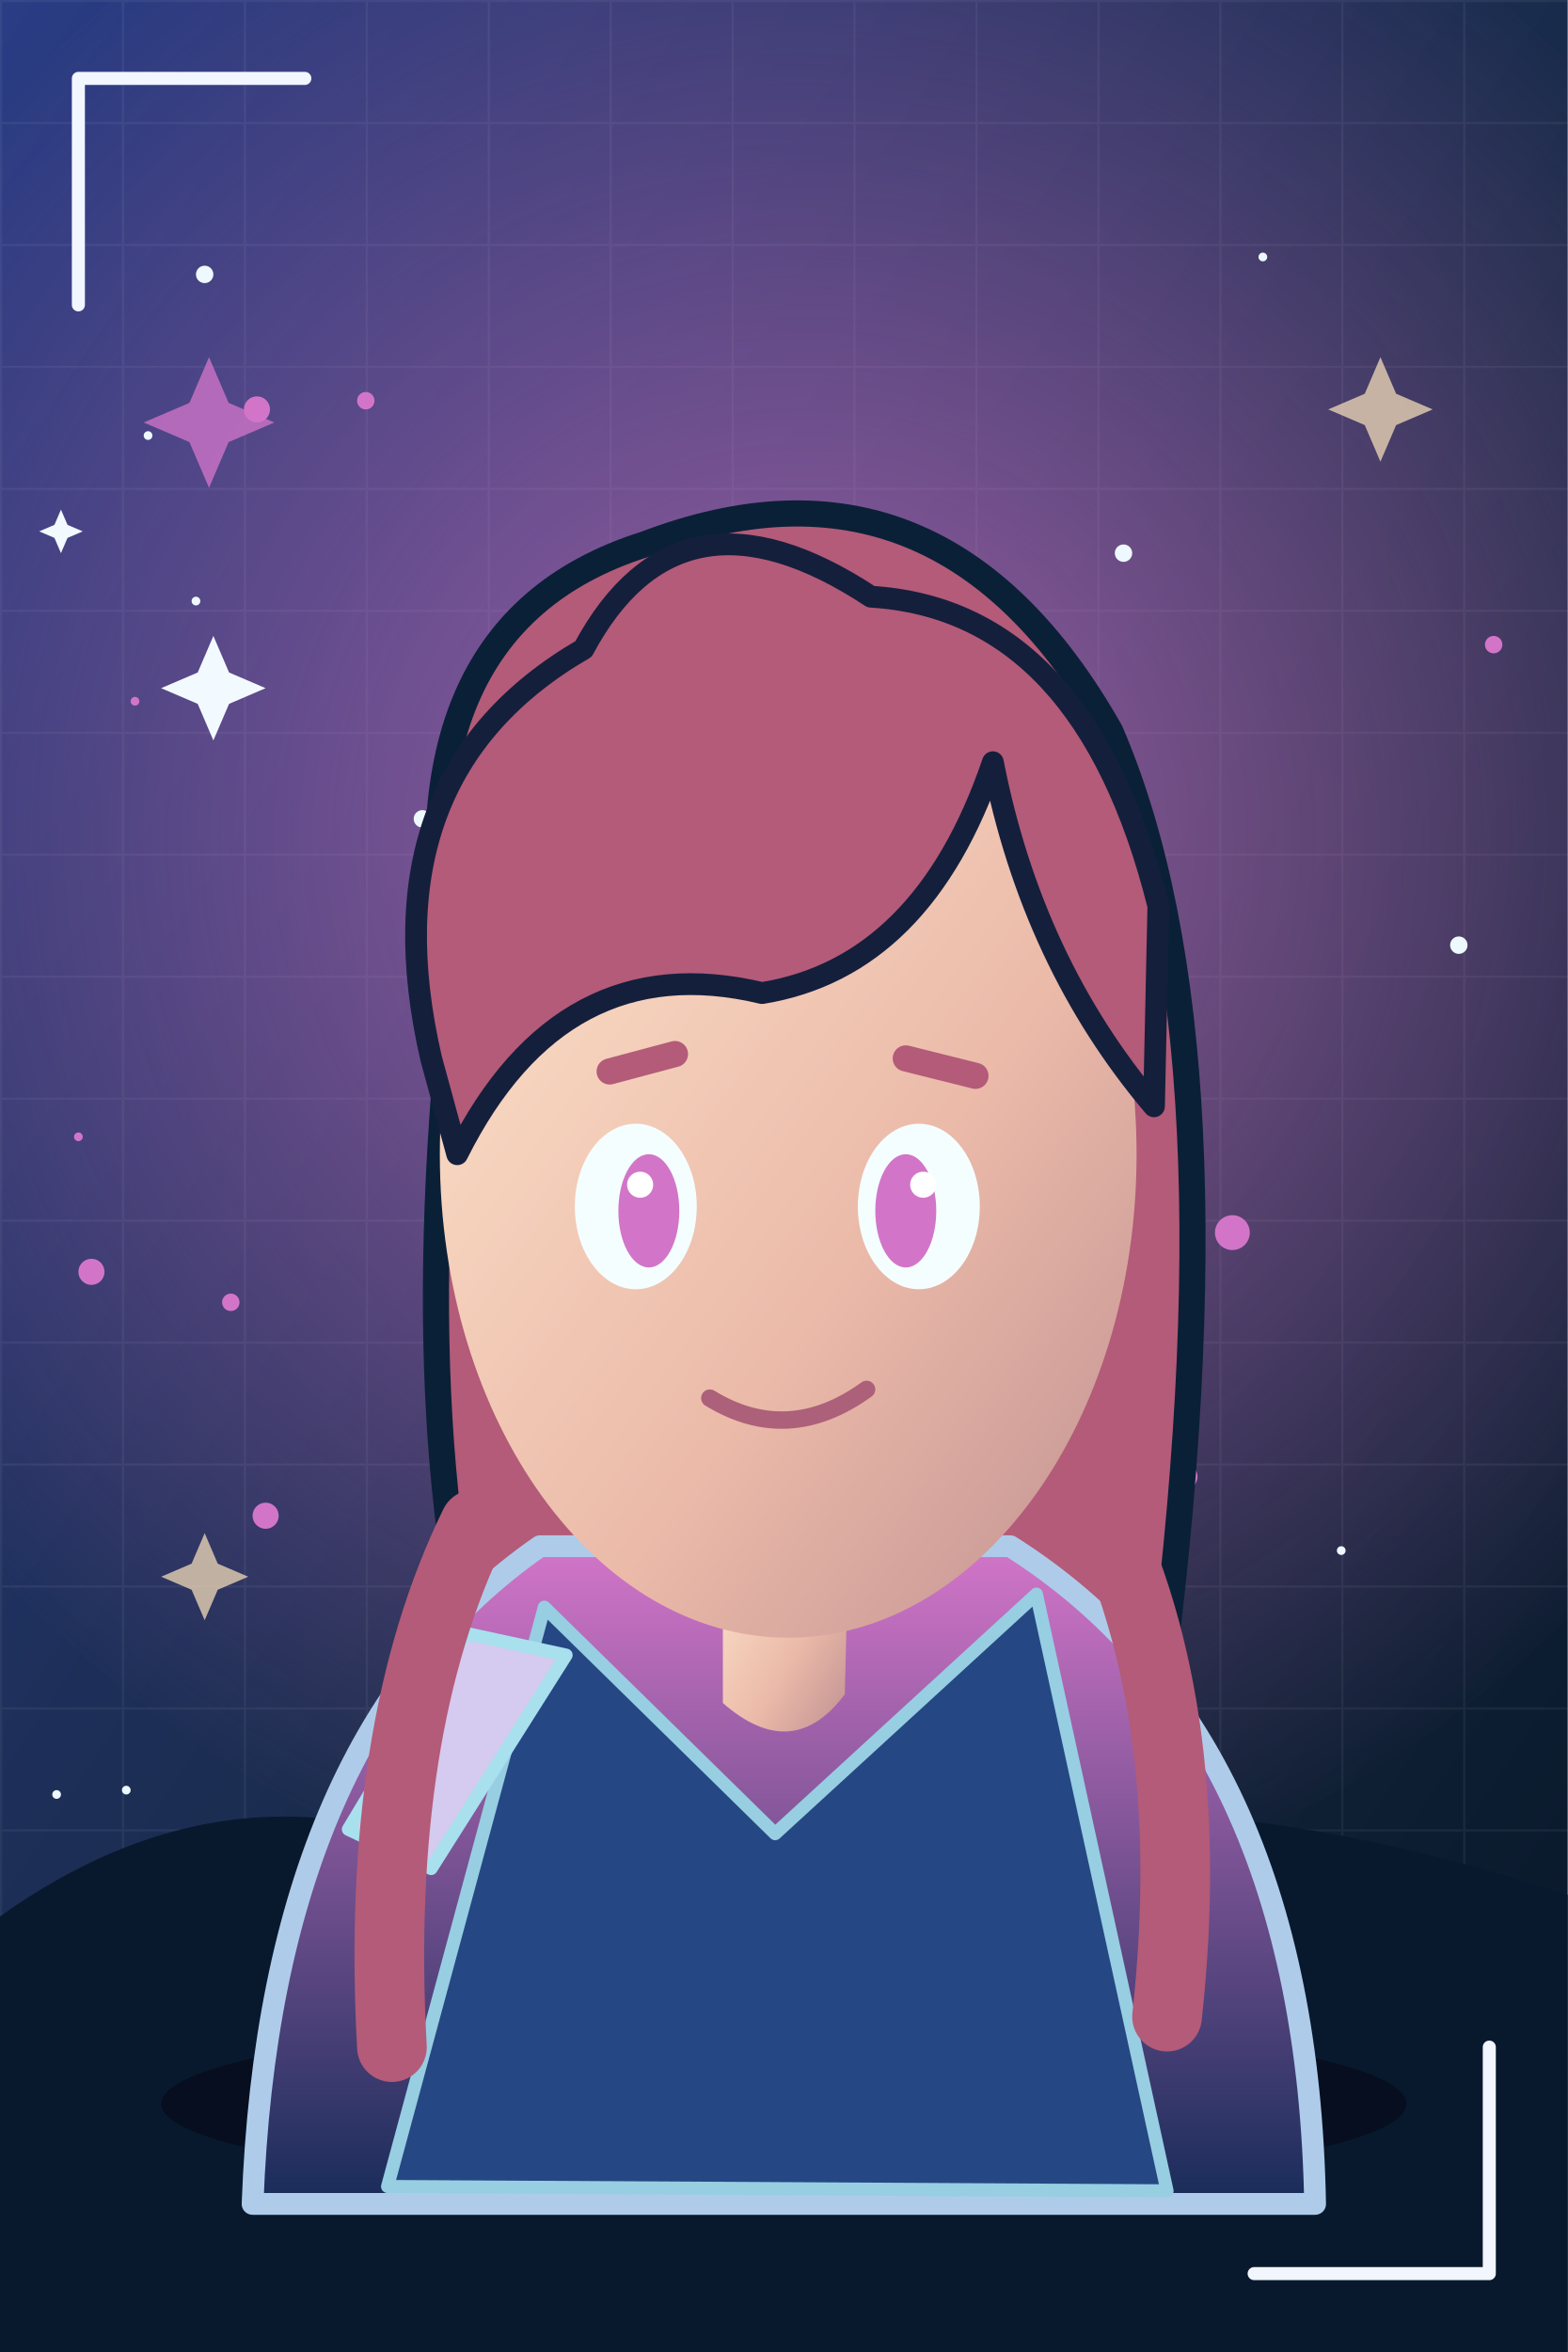
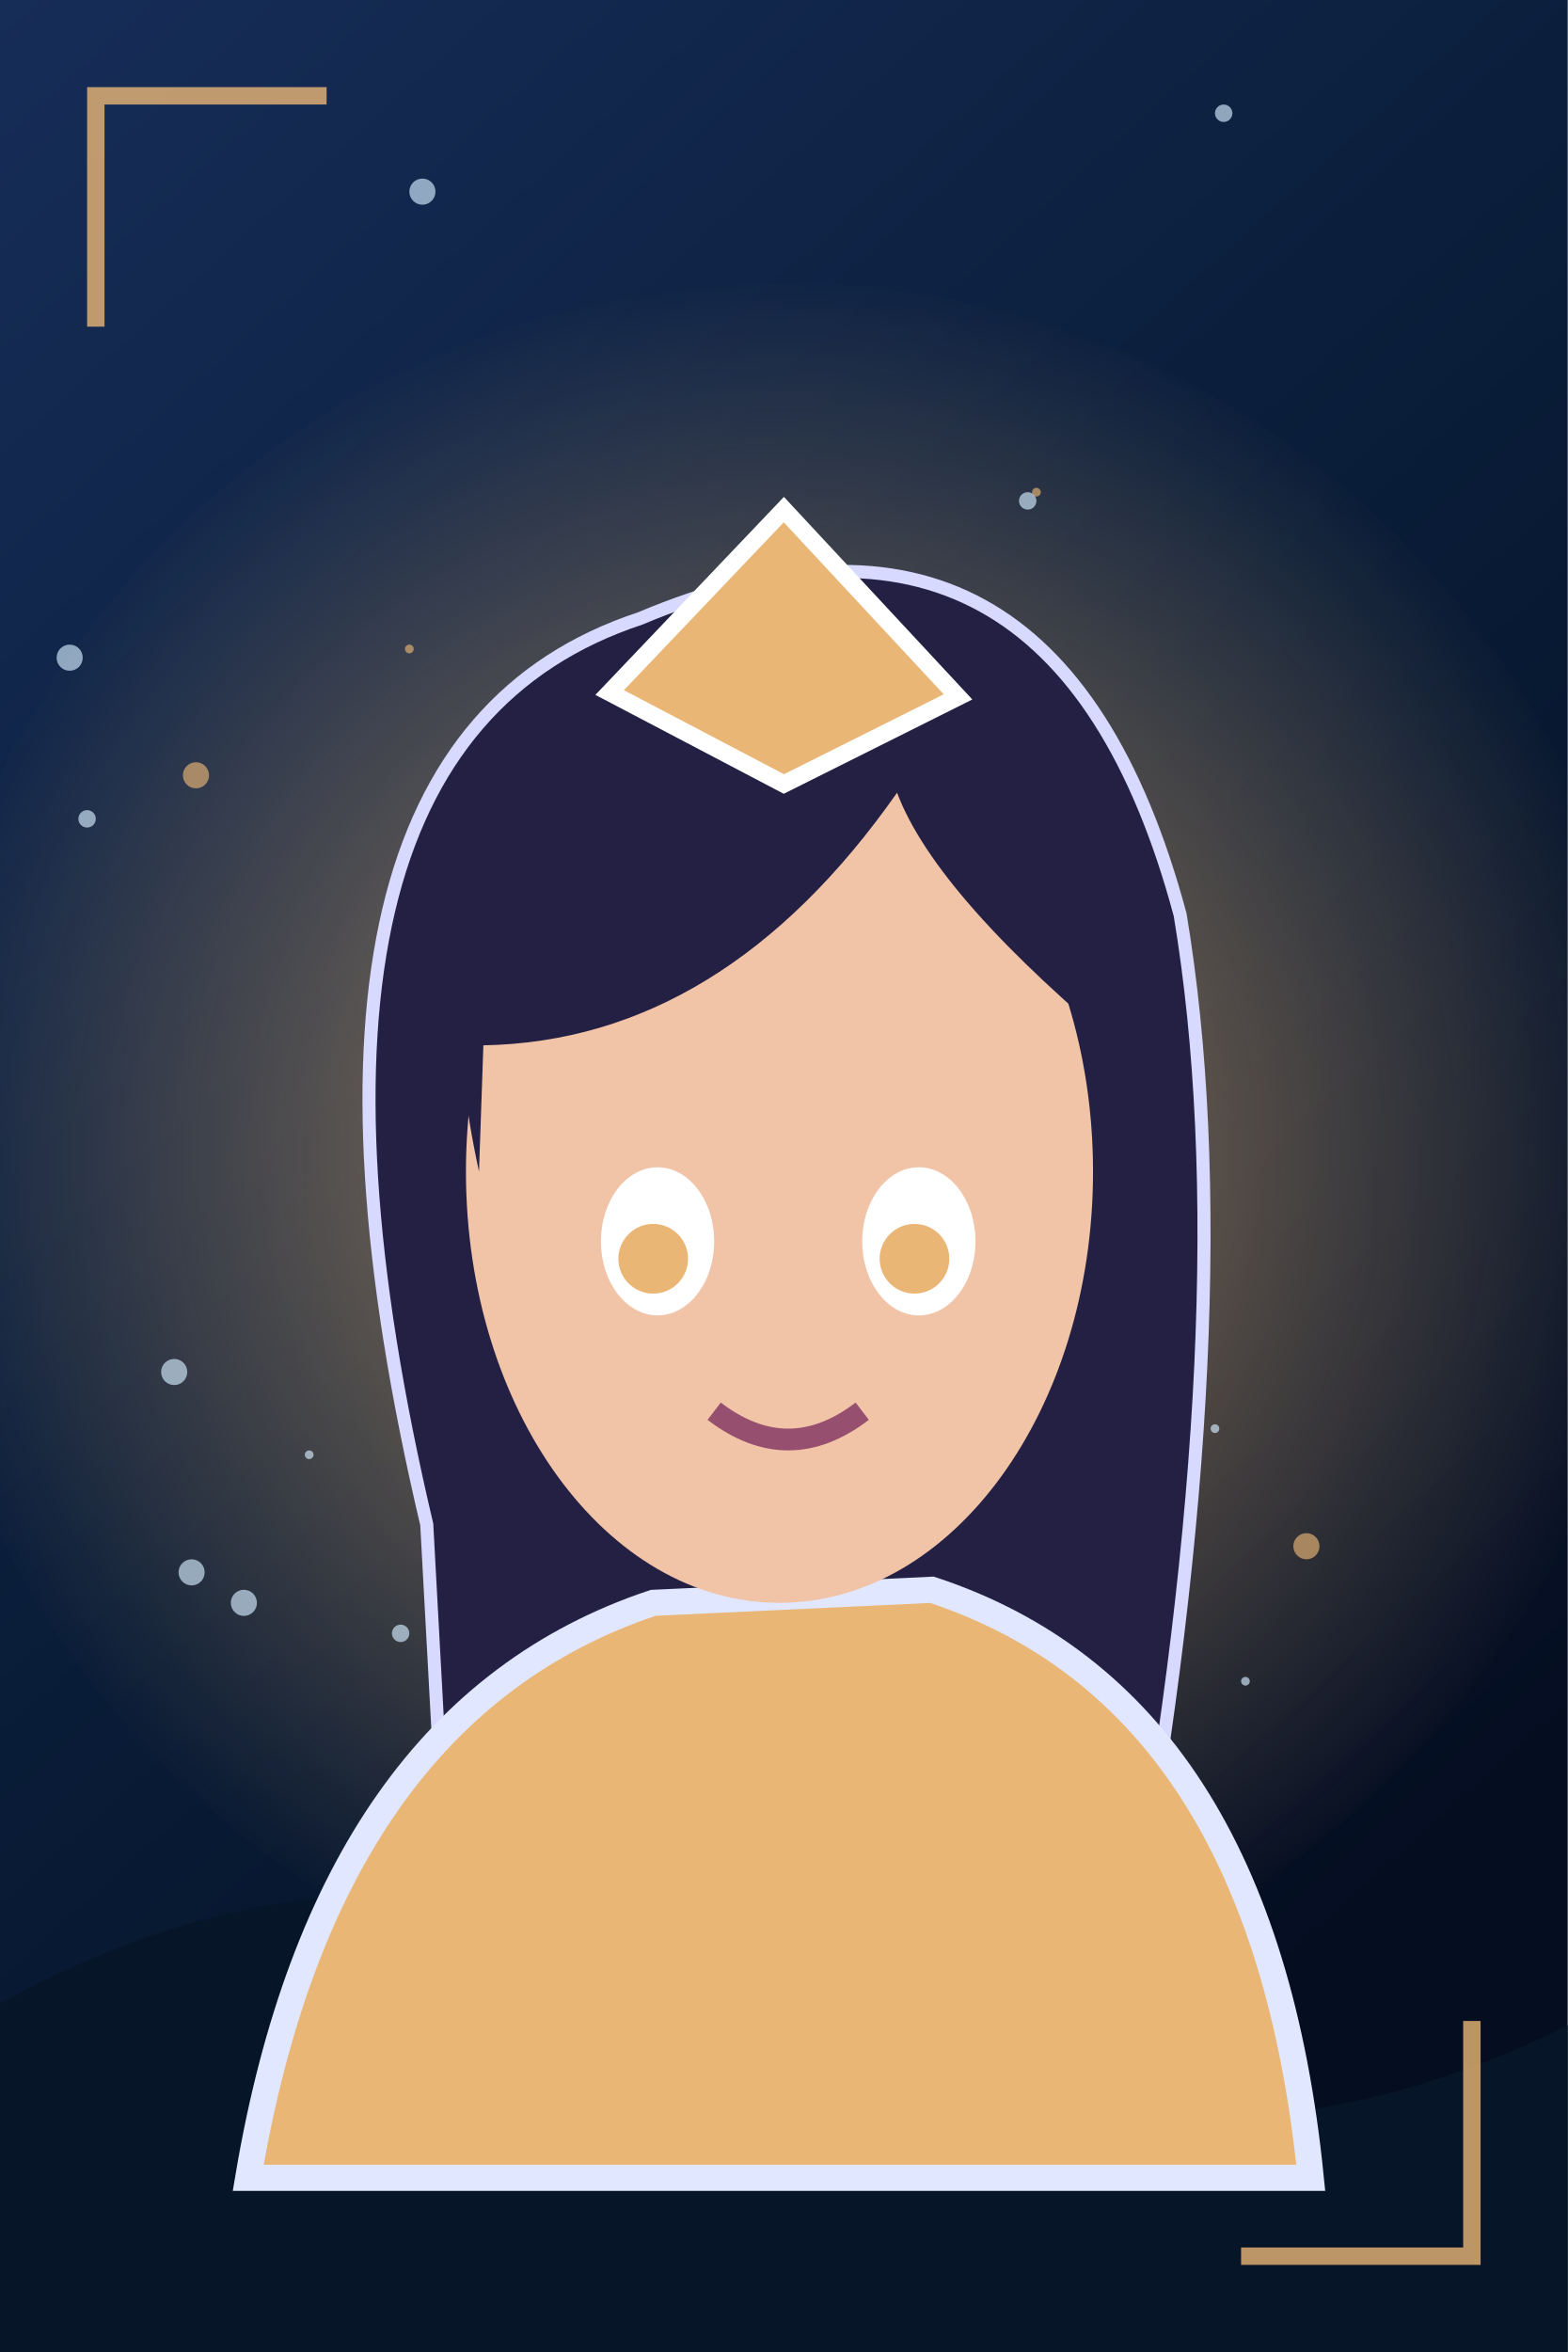
<svg xmlns="http://www.w3.org/2000/svg" width="360" height="540" viewBox="0 0 360 540" role="img" aria-label="Serena Nachthafen">
  <defs>
-     <linearGradient id="sky" x2="1" y2="1">
-       <stop stop-color="#2a3c84" />
-       <stop offset=".57" stop-color="#172944" />
-       <stop offset="1" stop-color="#071626" />
+     <linearGradient id="night" x2=".6" y2="1">
+       <stop stop-color="#162d58" />
+       <stop offset=".55" stop-color="#091c37" />
+       <stop offset="1" stop-color="#050d20" />
    </linearGradient>
-     <radialGradient id="glow">
-       <stop stop-color="#d275c8" stop-opacity=".72" />
-       <stop offset="1" stop-color="#d275c8" stop-opacity="0" />
+     <radialGradient id="h">
+       <stop stop-color="#eab676" stop-opacity=".68" />
+       <stop offset="1" stop-color="#eab676" stop-opacity="0" />
    </radialGradient>
-     <linearGradient id="skin" x2="1" y2="1">
-       <stop stop-color="#ffe8cf" />
-       <stop offset=".6" stop-color="#ebbaa9" />
-       <stop offset="1" stop-color="#bf8f91" />
-     </linearGradient>
-     <linearGradient id="metal" x2="1" y2="1">
-       <stop stop-color="#fff7cb" />
-       <stop offset=".18" stop-color="#ebd5b5" />
-       <stop offset=".6" stop-color="#d275c8" />
-       <stop offset="1" stop-color="#394d60" />
-     </linearGradient>
-     <linearGradient id="cloth" x2="0" y2="1">
-       <stop stop-color="#d275c8" />
-       <stop offset="1" stop-color="#182c59" />
-     </linearGradient>
-     <pattern id="grid" width="28" height="28" patternUnits="userSpaceOnUse">
-       <path d="M28 0H0V28" fill="none" stroke="#ffffff" stroke-opacity=".055" />
-     </pattern>
  </defs>
-   <rect x="0" y="0" width="360" height="540" rx="0" fill="url(#sky)" stroke="none" stroke-width="0" />
-   <rect x="0" y="0" width="360" height="540" rx="0" fill="url(#grid)" stroke="none" stroke-width="0" />
-   <circle cx="185" cy="193" r="250" fill="url(#glow)" stroke="none" stroke-width="0" />
-   <circle cx="308" cy="356" r="1" fill="#edf9ff" stroke="none" stroke-width="0" />
-   <circle cx="21" cy="292" r="3" fill="#d275c8" stroke="none" stroke-width="0" />
-   <circle cx="283" cy="283" r="4" fill="#d275c8" stroke="none" stroke-width="0" />
-   <circle cx="335" cy="217" r="2" fill="#edf9ff" stroke="none" stroke-width="0" />
-   <circle cx="343" cy="148" r="2" fill="#d275c8" stroke="none" stroke-width="0" />
-   <circle cx="224" cy="430" r="3" fill="#d275c8" stroke="none" stroke-width="0" />
-   <circle cx="45" cy="138" r="1" fill="#edf9ff" stroke="none" stroke-width="0" />
-   <circle cx="191" cy="399" r="2" fill="#d275c8" stroke="none" stroke-width="0" />
-   <circle cx="272" cy="339" r="3" fill="#d275c8" stroke="none" stroke-width="0" />
-   <circle cx="97" cy="188" r="2" fill="#edf9ff" stroke="none" stroke-width="0" />
-   <circle cx="31" cy="161" r="1" fill="#d275c8" stroke="none" stroke-width="0" />
-   <circle cx="18" cy="261" r="1" fill="#d275c8" stroke="none" stroke-width="0" />
-   <circle cx="34" cy="100" r="1" fill="#edf9ff" stroke="none" stroke-width="0" />
-   <circle cx="177" cy="409" r="1" fill="#d275c8" stroke="none" stroke-width="0" />
-   <circle cx="269" cy="442" r="4" fill="#d275c8" stroke="none" stroke-width="0" />
-   <circle cx="47" cy="63" r="2" fill="#edf9ff" stroke="none" stroke-width="0" />
-   <circle cx="53" cy="299" r="2" fill="#d275c8" stroke="none" stroke-width="0" />
-   <circle cx="114" cy="191" r="1" fill="#d275c8" stroke="none" stroke-width="0" />
-   <circle cx="29" cy="411" r="1" fill="#edf9ff" stroke="none" stroke-width="0" />
-   <circle cx="124" cy="217" r="1" fill="#d275c8" stroke="none" stroke-width="0" />
-   <circle cx="154" cy="317" r="1" fill="#d275c8" stroke="none" stroke-width="0" />
-   <circle cx="258" cy="127" r="2" fill="#edf9ff" stroke="none" stroke-width="0" />
-   <circle cx="130" cy="159" r="2" fill="#d275c8" stroke="none" stroke-width="0" />
-   <circle cx="84" cy="92" r="2" fill="#d275c8" stroke="none" stroke-width="0" />
-   <circle cx="13" cy="412" r="1" fill="#edf9ff" stroke="none" stroke-width="0" />
-   <circle cx="59" cy="94" r="3" fill="#d275c8" stroke="none" stroke-width="0" />
-   <circle cx="61" cy="348" r="3" fill="#d275c8" stroke="none" stroke-width="0" />
-   <circle cx="290" cy="59" r="1" fill="#edf9ff" stroke="none" stroke-width="0" />
-   <path d="M14 117L15.5 120.5L19 122L15.5 123.5L14 127L12.5 123.5L9 122L12.5 120.5Z" fill="#f2faff" stroke="none" stroke-width="0" stroke-linecap="round" stroke-linejoin="round" />
-   <path d="M163 392L166.3 399.7L174 403L166.3 406.3L163 414L159.7 406.3L152 403L159.7 399.7Z" fill="#f2faff" stroke="none" stroke-width="0" stroke-linecap="round" stroke-linejoin="round" />
-   <path d="M49 146L52.6 154.4L61 158L52.6 161.6L49 170L45.4 161.6L37 158L45.4 154.4Z" fill="#f2faff" stroke="none" stroke-width="0" stroke-linecap="round" stroke-linejoin="round" />
-   <path d="M0 440 Q70 390 145 449 Q225 391 360 435V540H0Z" fill="#08192e" stroke="none" stroke-width="0" stroke-linecap="round" stroke-linejoin="round" />
-   <ellipse cx="180" cy="483" rx="143" ry="20" fill="#060e20" />
-   <path d="M104 229 Q88 144 148 125 Q216 99 255 168 Q286 240 266 391 Q231 450 117 409 Q92 343 104 229Z" fill="#b35b78" stroke="#0a2037" stroke-width="6" stroke-linecap="round" stroke-linejoin="round" />
-   <path d="M58 506 Q62 398 124 355 L232 355Q300 398 302 506Z" fill="url(#cloth)" stroke="#aeccea" stroke-width="5" stroke-linecap="round" stroke-linejoin="round" />
-   <path d="M89 502L125 369 178 421 238 366 268 503Z" fill="#254884" stroke="#97cee2" stroke-width="3" stroke-linecap="round" stroke-linejoin="round" />
-   <path d="M166 348 L166 391 Q182 405 194 389 L195 348Z" fill="url(#skin)" stroke="none" stroke-width="0" stroke-linecap="round" stroke-linejoin="round" />
-   <ellipse cx="181" cy="265" rx="80" ry="111" fill="url(#skin)" />
-   <path d="M99 243 Q84 178 134 149 Q156 108 200 137 Q249 140 266 208 L265 254 Q237 221 228 175 Q212 222 175 228Q129 217 105 265Z" fill="#b35b78" stroke="#141f3c" stroke-width="5" stroke-linecap="round" stroke-linejoin="round" />
-   <ellipse cx="146" cy="277" rx="14" ry="19" fill="#f5feff" />
-   <ellipse cx="149" cy="278" rx="7" ry="13" fill="#d275c8" />
-   <circle cx="147" cy="272" r="3" fill="#ffffff" stroke="none" stroke-width="0" />
-   <ellipse cx="211" cy="277" rx="14" ry="19" fill="#f5feff" />
-   <ellipse cx="208" cy="278" rx="7" ry="13" fill="#d275c8" />
-   <circle cx="212" cy="272" r="3" fill="#ffffff" stroke="none" stroke-width="0" />
-   <path d="M163 321Q181 332 199 319" fill="none" stroke="#ad6079" stroke-width="4" stroke-linecap="round" stroke-linejoin="round" />
-   <path d="M140 246L155 242M208 243L224 247" fill="none" stroke="#b35b78" stroke-width="6" stroke-linecap="round" stroke-linejoin="round" />
-   <path d="M107 375L80 420 99 429 130 380Z" fill="#d5caef" stroke="#a9e0ee" stroke-width="3" stroke-linecap="round" stroke-linejoin="round" />
-   <path d="M109 350Q86 397 90 470" fill="none" stroke="#b35b78" stroke-width="16" stroke-linecap="round" stroke-linejoin="round" />
-   <path d="M250 341Q276 390 268 463" fill="none" stroke="#b35b78" stroke-width="16" stroke-linecap="round" stroke-linejoin="round" />
-   <path d="M18 18V70 M18 18H70M342 470V522M342 522H288" fill="none" stroke="#f2f6ff" stroke-width="3" stroke-linecap="round" stroke-linejoin="round" />
-   <g opacity=".77">
-     <path d="M48 82L52.5 92.5L63 97L52.5 101.5L48 112L43.5 101.5L33 97L43.5 92.5Z" fill="#d275c8" stroke="none" stroke-width="0" stroke-linecap="round" stroke-linejoin="round" />
-     <path d="M317 82L320.6 90.4L329 94L320.6 97.6L317 106L313.4 97.6L305 94L313.4 90.4Z" fill="#ebd5b5" stroke="none" stroke-width="0" stroke-linecap="round" stroke-linejoin="round" />
-     <path d="M47 352L50.0 359.0L57 362L50.0 365.0L47 372L44.0 365.0L37 362L44.0 359.0Z" fill="#ebd5b5" stroke="none" stroke-width="0" stroke-linecap="round" stroke-linejoin="round" />
-   </g>
+   <rect width="360" height="540" fill="url(#night)" />
+   <circle cx="180" cy="265" r="200" fill="url(#h)" />
+   <path d="M0 460Q90 410 180 460T360 465V540H0Z" fill="#071528" />
+   <circle cx="94" cy="149" r="1" fill="#eab676" opacity=".65" />
+   <circle cx="90" cy="229" r="2" fill="#d4edff" opacity=".65" />
+   <circle cx="238" cy="349" r="3" fill="#d4edff" opacity=".65" />
+   <circle cx="168" cy="391" r="1" fill="#d4edff" opacity=".65" />
+   <circle cx="258" cy="359" r="2" fill="#eab676" opacity=".65" />
+   <circle cx="40" cy="315" r="3" fill="#d4edff" opacity=".65" />
+   <circle cx="127" cy="245" r="1" fill="#d4edff" opacity=".65" />
+   <circle cx="236" cy="115" r="2" fill="#d4edff" opacity=".65" />
+   <circle cx="85" cy="447" r="3" fill="#eab676" opacity=".65" />
+   <circle cx="279" cy="328" r="1" fill="#d4edff" opacity=".65" />
+   <circle cx="170" cy="376" r="2" fill="#d4edff" opacity=".65" />
+   <circle cx="139" cy="270" r="3" fill="#d4edff" opacity=".65" />
+   <circle cx="238" cy="113" r="1" fill="#eab676" opacity=".65" />
+   <circle cx="20" cy="188" r="2" fill="#d4edff" opacity=".65" />
+   <circle cx="97" cy="44" r="3" fill="#d4edff" opacity=".65" />
+   <circle cx="122" cy="320" r="1" fill="#d4edff" opacity=".65" />
+   <circle cx="229" cy="382" r="2" fill="#eab676" opacity=".65" />
+   <circle cx="16" cy="151" r="3" fill="#d4edff" opacity=".65" />
+   <circle cx="166" cy="224" r="1" fill="#d4edff" opacity=".65" />
+   <circle cx="206" cy="271" r="2" fill="#d4edff" opacity=".65" />
+   <circle cx="300" cy="355" r="3" fill="#eab676" opacity=".65" />
+   <circle cx="286" cy="386" r="1" fill="#d4edff" opacity=".65" />
+   <circle cx="281" cy="26" r="2" fill="#d4edff" opacity=".65" />
+   <circle cx="113" cy="248" r="3" fill="#d4edff" opacity=".65" />
+   <circle cx="145" cy="437" r="1" fill="#eab676" opacity=".65" />
+   <circle cx="114" cy="438" r="2" fill="#d4edff" opacity=".65" />
+   <circle cx="56" cy="368" r="3" fill="#d4edff" opacity=".65" />
+   <circle cx="248" cy="298" r="1" fill="#d4edff" opacity=".65" />
+   <circle cx="188" cy="295" r="2" fill="#eab676" opacity=".65" />
+   <circle cx="44" cy="361" r="3" fill="#d4edff" opacity=".65" />
+   <circle cx="154" cy="150" r="1" fill="#d4edff" opacity=".65" />
+   <circle cx="239" cy="443" r="2" fill="#d4edff" opacity=".65" />
+   <circle cx="45" cy="178" r="3" fill="#eab676" opacity=".65" />
+   <circle cx="71" cy="334" r="1" fill="#d4edff" opacity=".65" />
+   <circle cx="92" cy="375" r="2" fill="#d4edff" opacity=".65" />
+   <path d="M98 350Q56 172 147 142Q242 102 271 210Q286 300 260 444L103 442Z" fill="#242044" stroke="#d7d9ff" stroke-width="3" />
+   <path d="M57 500Q75 393 150 368L214 365Q290 390 301 500Z" fill="#eab676" stroke="#e0e7ff" stroke-width="6" />
+   <ellipse cx="179" cy="269" rx="72" ry="99" fill="#f1c4a8" />
+   <path d="M110 269Q90 177 160 156Q245 129 260 243Q215 206 206 182Q166 239 111 240Z" fill="#242044" />
+   <ellipse cx="151" cy="285" rx="13" ry="17" fill="#fff" />
+   <ellipse cx="211" cy="285" rx="13" ry="17" fill="#fff" />
+   <circle cx="150" cy="289" r="8" fill="#eab676" />
+   <circle cx="210" cy="289" r="8" fill="#eab676" />
+   <path d="M164 324Q181 337 198 324" fill="none" stroke="#974f6f" stroke-width="5" />
+   <path d="M140 159L180 117L220 160L180 180Z" fill="#eab676" stroke="white" stroke-width="4" />
+   <path d="M22 75V22H75M285 518H338V464" fill="none" stroke="#eab676" stroke-width="4" opacity=".8" />
</svg>
